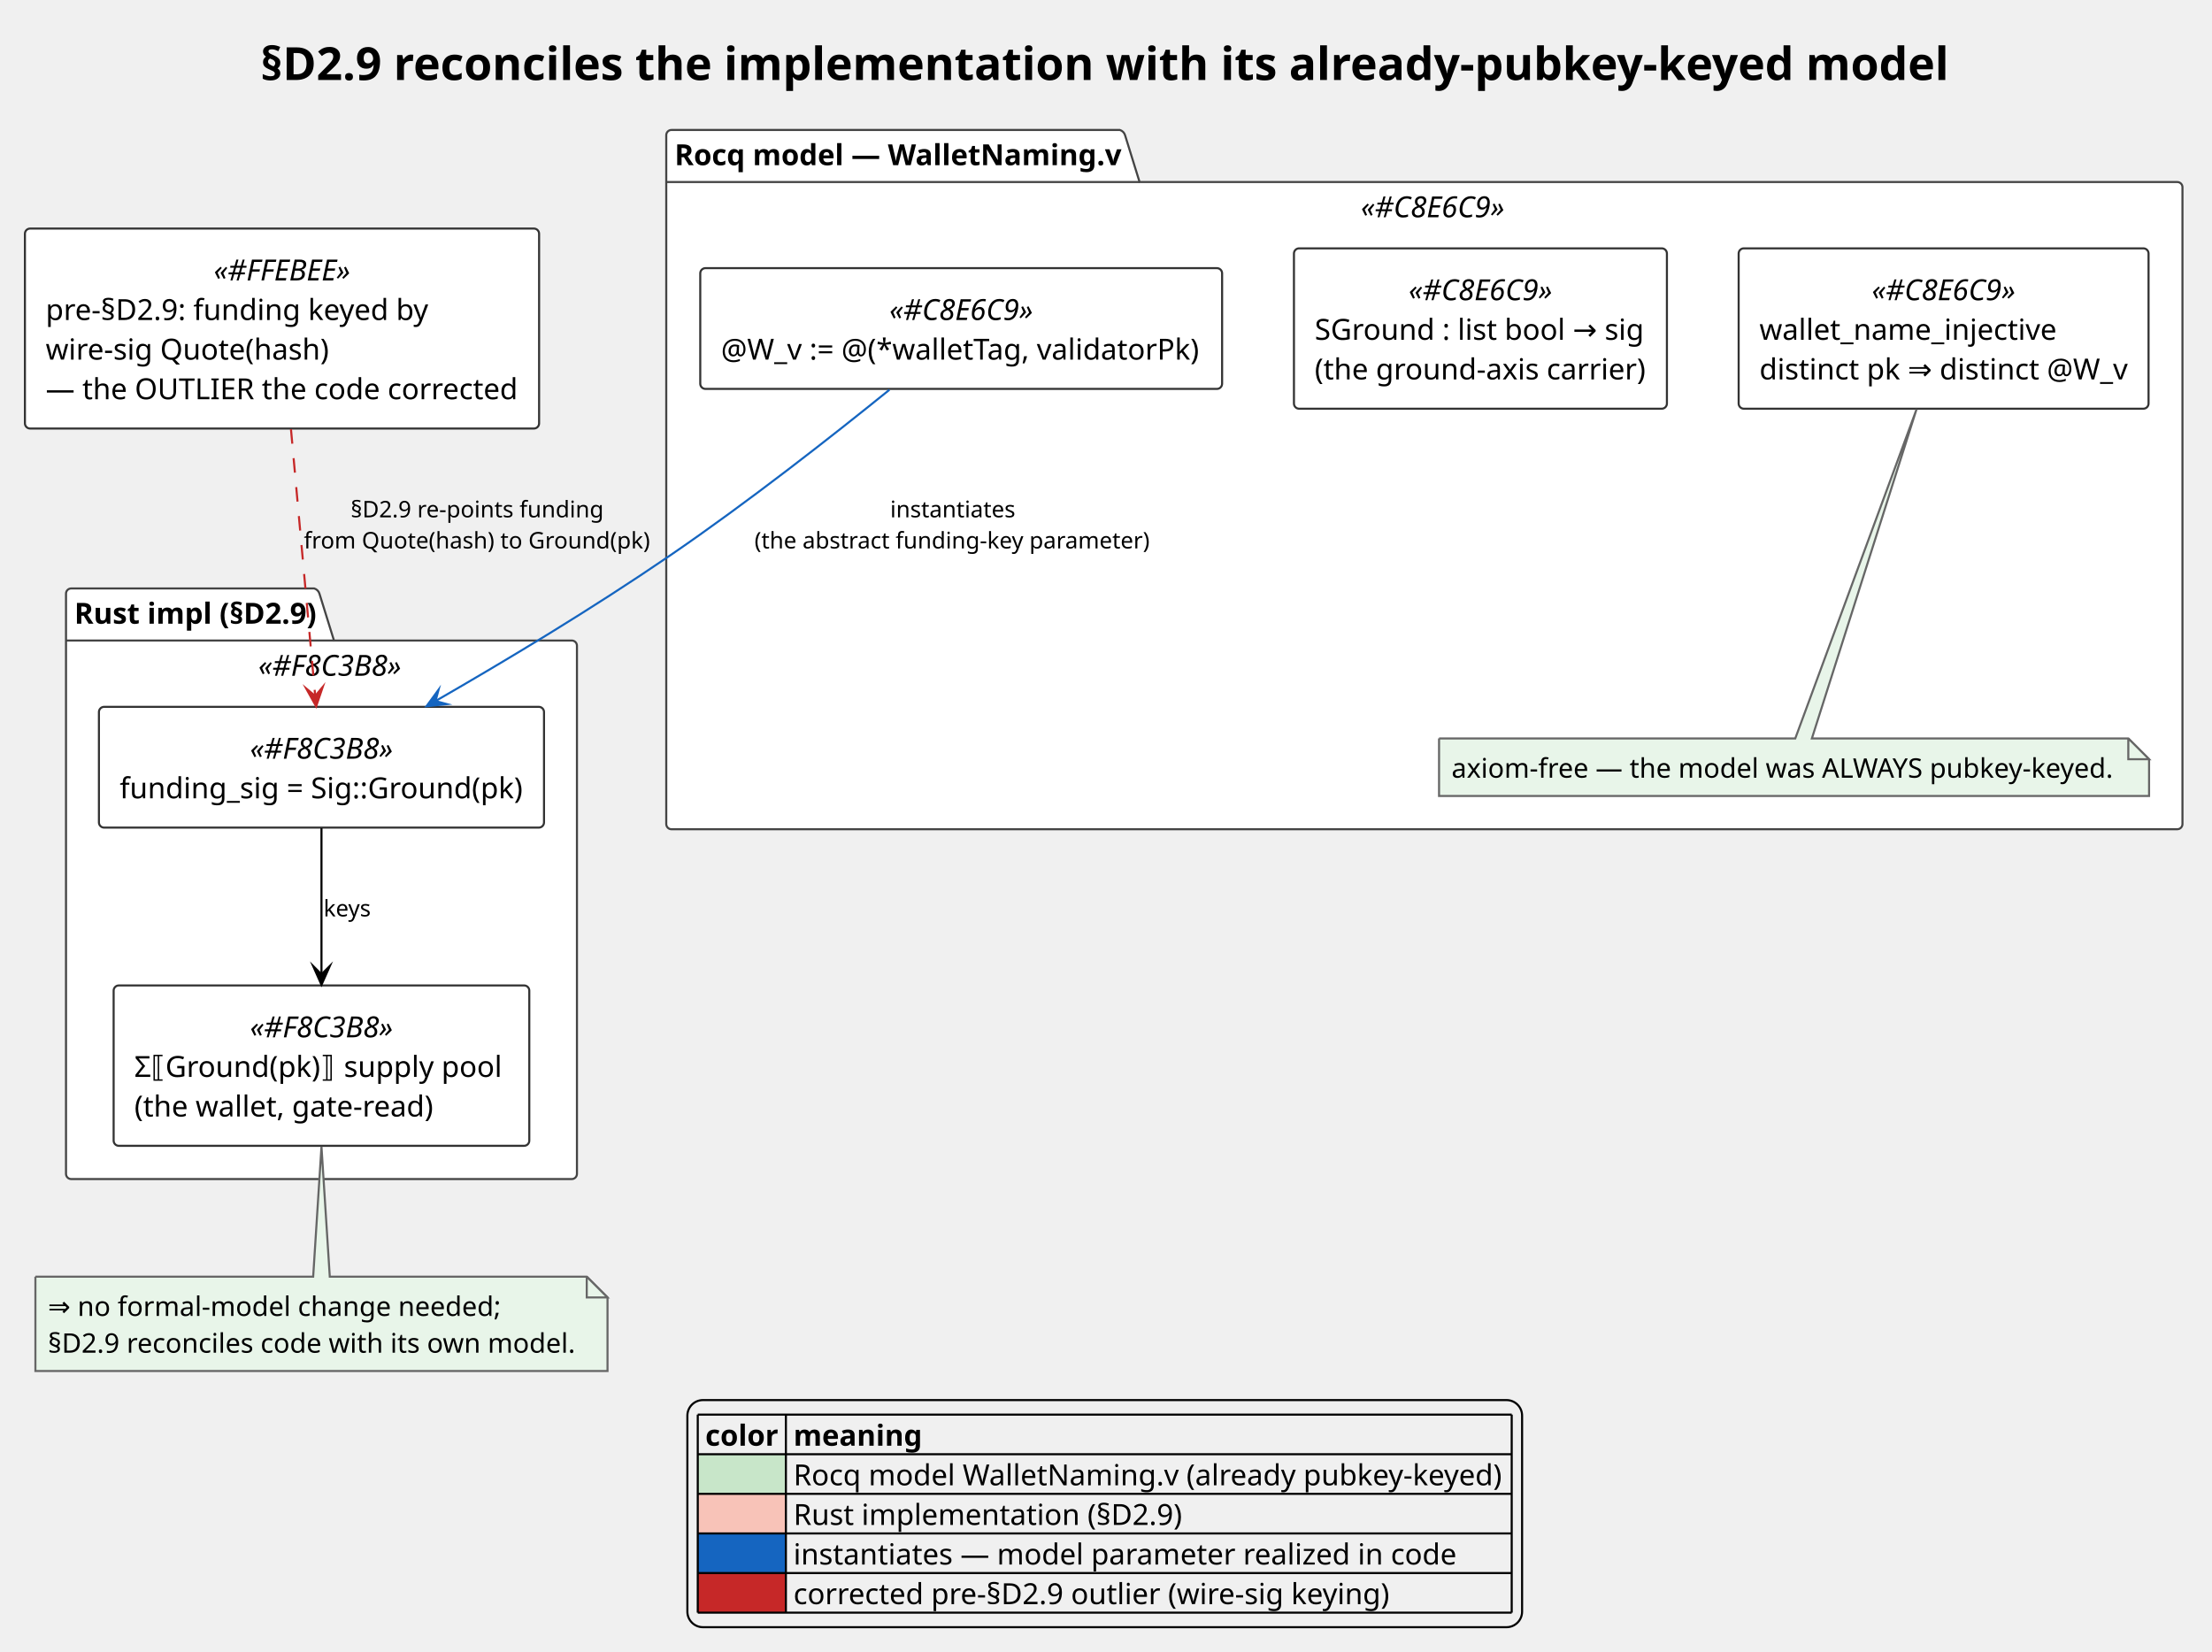
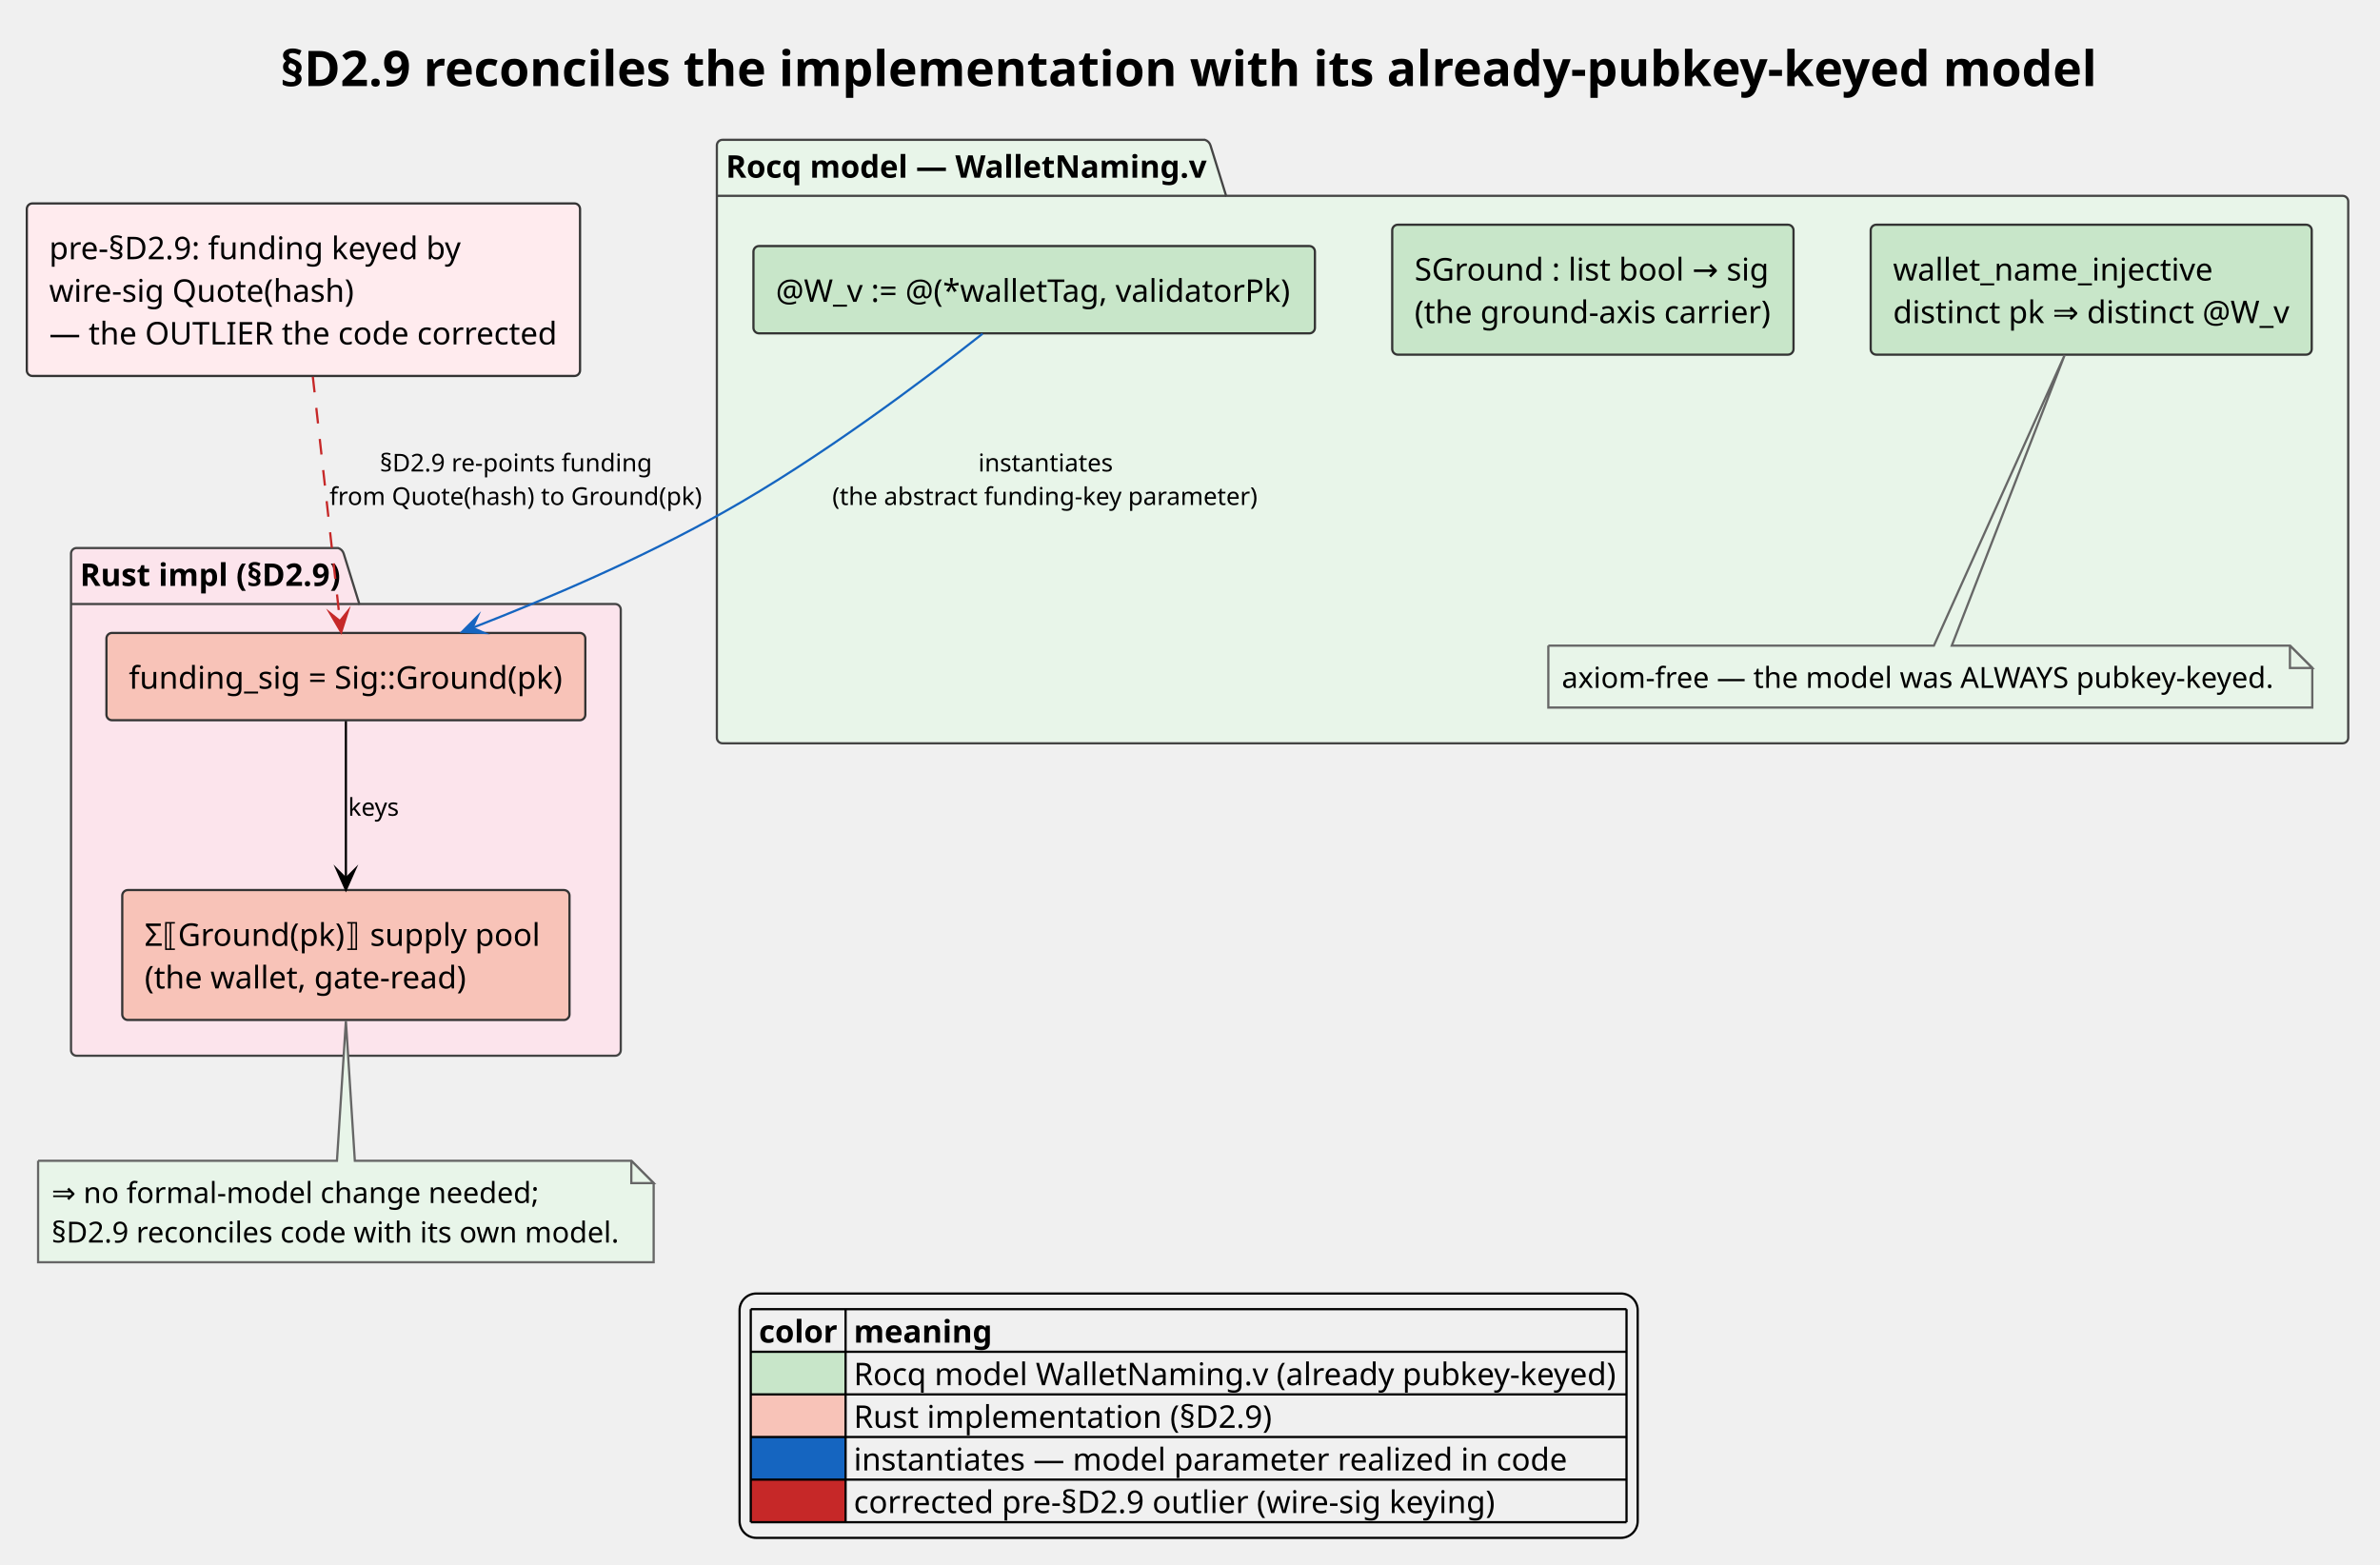
- <svg xmlns="http://www.w3.org/2000/svg" contentStyleType="text/css" data-diagram-type="DESCRIPTION" height="795px" preserveAspectRatio="none" style="width:1065px;height:795px;background:#FFFFFF;" version="1.1" viewBox="0 0 1065 795" width="1065px" zoomAndPan="magnify">
+ <svg xmlns="http://www.w3.org/2000/svg" contentStyleType="text/css" data-diagram-type="DESCRIPTION" height="700px" preserveAspectRatio="none" style="width:1065px;height:700px;background:#FFFFFF;" version="1.1" viewBox="0 0 1065 700" width="1065px" zoomAndPan="magnify">
  <defs />
  <g>
    <g class="title" data-source-line="28">
      <text fill="#000000" font-family="'sans-serif'" font-size="22" font-weight="700" lengthAdjust="spacing" textLength="813.079" x="125.351" y="38.518">§D2.9 reconciles the implementation with its already-pubkey-keyed model</text>
    </g>
    <g class="cluster" data-qualified-name="Rocq model . WalletNaming.v" data-source-line="30" id="ent0001">
-       <path d="M323.28,62.566 L539.165,62.566 A3.75,3.75 0 0 1 541.665,65.066 L548.665,87.634 L1048.28,87.634 A2.5,2.5 0 0 1 1050.78,90.134 L1050.78,396.726 A2.5,2.5 0 0 1 1048.28,399.226 L323.28,399.226 A2.5,2.5 0 0 1 320.78,396.726 L320.78,65.066 A2.5,2.5 0 0 1 323.28,62.566" fill="#FFFFFF" style="stroke:#444444;stroke-width:1;" />
+       <path d="M323.28,62.566 L539.165,62.566 A3.75,3.75 0 0 1 541.665,65.066 L548.665,87.634 L1048.28,87.634 A2.5,2.5 0 0 1 1050.78,90.134 L1050.78,330.126 A2.5,2.5 0 0 1 1048.28,332.626 L323.28,332.626 A2.5,2.5 0 0 1 320.78,330.126 L320.78,65.066 A2.5,2.5 0 0 1 323.28,62.566" fill="#E8F5E9" style="stroke:#444444;stroke-width:1;" />
      <line style="stroke:#444444;stroke-width:1;" x1="320.78" x2="548.665" y1="87.634" y2="87.634" />
      <text fill="#000000" font-family="'sans-serif'" font-size="14" font-weight="700" lengthAdjust="spacing" textLength="214.885" x="324.78" y="79.532">Rocq model — WalletNaming.v</text>
-       <text fill="#000000" font-family="'sans-serif'" font-size="14" font-style="italic" lengthAdjust="spacing" textLength="69.174" x="655.193" y="104.6">«#C8E6C9»</text>
    </g>
    <g class="cluster" data-qualified-name="Rust impl ..D2.9." data-source-line="39" id="ent0008">
-       <path d="M34.28,283.306 L151.298,283.306 A3.75,3.75 0 0 1 153.798,285.806 L160.798,308.374 L275.28,308.374 A2.5,2.5 0 0 1 277.78,310.874 L277.78,565.146 A2.5,2.5 0 0 1 275.28,567.646 L34.28,567.646 A2.5,2.5 0 0 1 31.78,565.146 L31.78,285.806 A2.5,2.5 0 0 1 34.28,283.306" fill="#FFFFFF" style="stroke:#444444;stroke-width:1;" />
-       <line style="stroke:#444444;stroke-width:1;" x1="31.78" x2="160.798" y1="308.374" y2="308.374" />
-       <text fill="#000000" font-family="'sans-serif'" font-size="14" font-weight="700" lengthAdjust="spacing" textLength="116.017" x="35.78" y="300.272">Rust impl (§D2.9)</text>
-       <text fill="#000000" font-family="'sans-serif'" font-size="14" font-style="italic" lengthAdjust="spacing" textLength="68.838" x="124.361" y="325.34">«#F8C3B8»</text>
+       <path d="M34.28,245.236 L151.298,245.236 A3.75,3.75 0 0 1 153.798,247.736 L160.798,270.304 L275.28,270.304 A2.5,2.5 0 0 1 277.78,272.804 L277.78,469.946 A2.5,2.5 0 0 1 275.28,472.446 L34.28,472.446 A2.5,2.5 0 0 1 31.78,469.946 L31.78,247.736 A2.5,2.5 0 0 1 34.28,245.236" fill="#FCE4EC" style="stroke:#444444;stroke-width:1;" />
+       <line style="stroke:#444444;stroke-width:1;" x1="31.78" x2="160.798" y1="270.304" y2="270.304" />
+       <text fill="#000000" font-family="'sans-serif'" font-size="14" font-weight="700" lengthAdjust="spacing" textLength="116.017" x="35.78" y="262.202">Rust impl (§D2.9)</text>
    </g>
    <g class="entity" data-qualified-name="Rocq model . WalletNaming.v.WV" data-source-line="31" id="ent0002">
-       <rect fill="#FFFFFF" height="58.136" rx="2.5" ry="2.5" style="stroke:#333333;stroke-width:1;" width="251.251" x="337.15" y="129.096" />
-       <text fill="#000000" font-family="'sans-serif'" font-size="14" font-style="italic" lengthAdjust="spacing" textLength="69.174" x="428.189" y="154.062">«#C8E6C9»</text>
-       <text fill="#000000" font-family="'sans-serif'" font-size="14" lengthAdjust="spacing" textLength="231.251" x="347.15" y="173.13">@W_v := @(*walletTag, validatorPk)</text>
+       <rect fill="#C8E6C9" height="39.068" rx="2.5" ry="2.5" style="stroke:#333333;stroke-width:1;" width="251.251" x="337.15" y="110.106" />
+       <text fill="#000000" font-family="'sans-serif'" font-size="14" lengthAdjust="spacing" textLength="231.251" x="347.15" y="135.072">@W_v := @(*walletTag, validatorPk)</text>
    </g>
    <g class="entity" data-qualified-name="Rocq model . WalletNaming.v.SGROUND" data-source-line="32" id="ent0003">
-       <rect fill="#FFFFFF" height="77.204" rx="2.5" ry="2.5" style="stroke:#333333;stroke-width:1;" width="179.571" x="622.99" y="119.566" />
-       <text fill="#000000" font-family="'sans-serif'" font-size="14" font-style="italic" lengthAdjust="spacing" textLength="69.174" x="678.189" y="144.532">«#C8E6C9»</text>
-       <text fill="#000000" font-family="'sans-serif'" font-size="14" lengthAdjust="spacing" textLength="158.8" x="632.99" y="163.6">SGround : list bool → sig</text>
-       <text fill="#000000" font-family="'sans-serif'" font-size="14" lengthAdjust="spacing" textLength="159.571" x="632.99" y="182.668">(the ground-axis carrier)</text>
+       <rect fill="#C8E6C9" height="58.136" rx="2.5" ry="2.5" style="stroke:#333333;stroke-width:1;" width="179.571" x="622.99" y="100.566" />
+       <text fill="#000000" font-family="'sans-serif'" font-size="14" lengthAdjust="spacing" textLength="158.8" x="632.99" y="125.532">SGround : list bool → sig</text>
+       <text fill="#000000" font-family="'sans-serif'" font-size="14" lengthAdjust="spacing" textLength="159.571" x="632.99" y="144.6">(the ground-axis carrier)</text>
    </g>
    <g class="entity" data-qualified-name="Rocq model . WalletNaming.v.INJ" data-source-line="33" id="ent0004">
-       <rect fill="#FFFFFF" height="77.204" rx="2.5" ry="2.5" style="stroke:#333333;stroke-width:1;" width="197.35" x="837.1" y="119.566" />
-       <text fill="#000000" font-family="'sans-serif'" font-size="14" font-style="italic" lengthAdjust="spacing" textLength="69.174" x="901.188" y="144.532">«#C8E6C9»</text>
-       <text fill="#000000" font-family="'sans-serif'" font-size="14" lengthAdjust="spacing" textLength="143.121" x="847.1" y="163.6">wallet_name_injective</text>
-       <text fill="#000000" font-family="'sans-serif'" font-size="14" lengthAdjust="spacing" textLength="177.35" x="847.1" y="182.668">distinct pk ⇒ distinct @W_v</text>
+       <rect fill="#C8E6C9" height="58.136" rx="2.5" ry="2.5" style="stroke:#333333;stroke-width:1;" width="197.35" x="837.1" y="100.566" />
+       <text fill="#000000" font-family="'sans-serif'" font-size="14" lengthAdjust="spacing" textLength="143.121" x="847.1" y="125.532">wallet_name_injective</text>
+       <text fill="#000000" font-family="'sans-serif'" font-size="14" lengthAdjust="spacing" textLength="177.35" x="847.1" y="144.6">distinct pk ⇒ distinct @W_v</text>
    </g>
    <g class="entity" data-qualified-name="Rocq model . WalletNaming.v.GMN5" data-source-line="35" id="ent0006">
-       <path d="M692.85,355.516 L692.85,383.222 A0,0 0 0 0 692.85,383.222 L1034.703,383.222 A0,0 0 0 0 1034.703,383.222 L1034.703,365.516 L1024.703,355.516 L872.36,355.516 L922.74,197.056 L864.36,355.516 L692.85,355.516 A0,0 0 0 0 692.85,355.516" fill="#E8F5E9" style="stroke:#666666;stroke-width:1;" />
-       <path d="M1024.703,355.516 L1024.703,365.516 L1034.703,365.516 L1024.703,355.516" fill="#E8F5E9" style="stroke:#666666;stroke-width:1;" />
-       <text fill="#000000" font-family="'sans-serif'" font-size="13" lengthAdjust="spacing" textLength="320.853" x="698.85" y="374.413">axiom-free — the model was ALWAYS pubkey-keyed.</text>
+       <path d="M692.85,288.926 L692.85,316.632 A0,0 0 0 0 692.85,316.632 L1034.703,316.632 A0,0 0 0 0 1034.703,316.632 L1034.703,298.926 L1024.703,288.926 L873.38,288.926 L923.89,158.896 L865.38,288.926 L692.85,288.926 A0,0 0 0 0 692.85,288.926" fill="#E8F5E9" style="stroke:#666666;stroke-width:1;" />
+       <path d="M1024.703,288.926 L1024.703,298.926 L1034.703,298.926 L1024.703,288.926" fill="#E8F5E9" style="stroke:#666666;stroke-width:1;" />
+       <text fill="#000000" font-family="'sans-serif'" font-size="13" lengthAdjust="spacing" textLength="320.853" x="698.85" y="307.823">axiom-free — the model was ALWAYS pubkey-keyed.</text>
    </g>
    <g class="entity" data-qualified-name="Rust impl ..D2.9..FSIG" data-source-line="40" id="ent0009">
-       <rect fill="#FFFFFF" height="58.136" rx="2.5" ry="2.5" style="stroke:#333333;stroke-width:1;" width="214.291" x="47.63" y="340.306" />
-       <text fill="#000000" font-family="'sans-serif'" font-size="14" font-style="italic" lengthAdjust="spacing" textLength="68.838" x="120.357" y="365.272">«#F8C3B8»</text>
-       <text fill="#000000" font-family="'sans-serif'" font-size="14" lengthAdjust="spacing" textLength="194.291" x="57.63" y="384.34">funding_sig = Sig::Ground(pk)</text>
+       <rect fill="#F8C3B8" height="39.068" rx="2.5" ry="2.5" style="stroke:#333333;stroke-width:1;" width="214.291" x="47.63" y="283.236" />
+       <text fill="#000000" font-family="'sans-serif'" font-size="14" lengthAdjust="spacing" textLength="194.291" x="57.63" y="308.202">funding_sig = Sig::Ground(pk)</text>
    </g>
    <g class="entity" data-qualified-name="Rust impl ..D2.9..POOL" data-source-line="41" id="ent0010">
-       <rect fill="#FFFFFF" height="77.204" rx="2.5" ry="2.5" style="stroke:#333333;stroke-width:1;" width="200.127" x="54.71" y="474.436" />
-       <text fill="#000000" font-family="'sans-serif'" font-size="14" font-style="italic" lengthAdjust="spacing" textLength="68.838" x="120.354" y="499.402">«#F8C3B8»</text>
-       <text fill="#000000" font-family="'sans-serif'" font-size="14" lengthAdjust="spacing" textLength="180.127" x="64.71" y="518.47">Σ⟦Ground(pk)⟧  supply pool</text>
-       <text fill="#000000" font-family="'sans-serif'" font-size="14" lengthAdjust="spacing" textLength="144.129" x="64.71" y="537.538">(the wallet, gate-read)</text>
+       <rect fill="#F8C3B8" height="58.136" rx="2.5" ry="2.5" style="stroke:#333333;stroke-width:1;" width="200.127" x="54.71" y="398.306" />
+       <text fill="#000000" font-family="'sans-serif'" font-size="14" lengthAdjust="spacing" textLength="180.127" x="64.71" y="423.272">Σ⟦Ground(pk)⟧  supply pool</text>
+       <text fill="#000000" font-family="'sans-serif'" font-size="14" lengthAdjust="spacing" textLength="144.129" x="64.71" y="442.34">(the wallet, gate-read)</text>
    </g>
    <g class="entity" data-qualified-name="OUTLIER" data-source-line="49" id="ent0013">
-       <rect fill="#FFFFFF" height="96.272" rx="2.5" ry="2.5" style="stroke:#333333;stroke-width:1;" width="247.555" x="12" y="110.036" />
-       <text fill="#000000" font-family="'sans-serif'" font-size="14" font-style="italic" lengthAdjust="spacing" textLength="65.744" x="102.906" y="135.002">«#FFEBEE»</text>
-       <text fill="#000000" font-family="'sans-serif'" font-size="14" lengthAdjust="spacing" textLength="185.009" x="22" y="154.07">pre-§D2.9: funding keyed by</text>
-       <text fill="#000000" font-family="'sans-serif'" font-size="14" lengthAdjust="spacing" textLength="136.639" x="22" y="173.138">wire-sig Quote(hash)</text>
-       <text fill="#000000" font-family="'sans-serif'" font-size="14" lengthAdjust="spacing" textLength="227.555" x="22" y="192.206">— the OUTLIER the code corrected</text>
+       <rect fill="#FFEBEE" height="77.204" rx="2.5" ry="2.5" style="stroke:#333333;stroke-width:1;" width="247.555" x="12" y="91.036" />
+       <text fill="#000000" font-family="'sans-serif'" font-size="14" lengthAdjust="spacing" textLength="185.009" x="22" y="116.002">pre-§D2.9: funding keyed by</text>
+       <text fill="#000000" font-family="'sans-serif'" font-size="14" lengthAdjust="spacing" textLength="136.639" x="22" y="135.07">wire-sig Quote(hash)</text>
+       <text fill="#000000" font-family="'sans-serif'" font-size="14" lengthAdjust="spacing" textLength="227.555" x="22" y="154.138">— the OUTLIER the code corrected</text>
    </g>
    <g class="entity" data-qualified-name="CONCLUSION" data-source-line="53" id="ent0015">
-       <path d="M17.05,614.646 L17.05,660.058 A0,0 0 0 0 17.05,660.058 L292.499,660.058 A0,0 0 0 0 292.499,660.058 L292.499,624.646 L282.499,614.646 L158.78,614.646 L154.78,552.066 L150.78,614.646 L17.05,614.646 A0,0 0 0 0 17.05,614.646" fill="#E8F5E9" style="stroke:#666666;stroke-width:1;" />
-       <path d="M282.499,614.646 L282.499,624.646 L292.499,624.646 L282.499,614.646" fill="#E8F5E9" style="stroke:#666666;stroke-width:1;" />
-       <text fill="#000000" font-family="'sans-serif'" font-size="13" lengthAdjust="spacing" textLength="218.139" x="23.05" y="633.543">⇒ no formal-model change needed;</text>
-       <text fill="#000000" font-family="'sans-serif'" font-size="13" lengthAdjust="spacing" textLength="254.449" x="23.05" y="651.249">§D2.9 reconciles code with its own model.</text>
+       <path d="M17.05,519.446 L17.05,564.858 A0,0 0 0 0 17.05,564.858 L292.499,564.858 A0,0 0 0 0 292.499,564.858 L292.499,529.446 L282.499,519.446 L158.78,519.446 L154.78,456.836 L150.78,519.446 L17.05,519.446 A0,0 0 0 0 17.05,519.446" fill="#E8F5E9" style="stroke:#666666;stroke-width:1;" />
+       <path d="M282.499,519.446 L282.499,529.446 L292.499,529.446 L282.499,519.446" fill="#E8F5E9" style="stroke:#666666;stroke-width:1;" />
+       <text fill="#000000" font-family="'sans-serif'" font-size="13" lengthAdjust="spacing" textLength="218.139" x="23.05" y="538.343">⇒ no formal-model change needed;</text>
+       <text fill="#000000" font-family="'sans-serif'" font-size="13" lengthAdjust="spacing" textLength="254.449" x="23.05" y="556.049">§D2.9 reconciles code with its own model.</text>
    </g>
    <g class="link" data-entity-1="ent0009" data-entity-2="ent0010" data-link-type="dependency" data-source-line="42" id="lnk11">
-       <path d="M154.78,398.696 C154.78,420.346 154.78,445.376 154.78,469.096" fill="none" id="FSIG-to-POOL" style="stroke:#000000;stroke-width:1;" />
-       <polygon fill="#000000" points="154.78,474.096,158.78,465.096,154.78,469.096,150.78,465.096,154.78,474.096" style="stroke:#000000;stroke-width:1;stroke-linejoin:miter;stroke-miterlimit:10;" />
-       <text fill="#000000" font-family="'sans-serif'" font-size="11" lengthAdjust="spacing" textLength="22.957" x="155.78" y="441.195">keys</text>
+       <path d="M154.78,322.666 C154.78,342.816 154.78,369.956 154.78,393.126" fill="none" id="FSIG-to-POOL" style="stroke:#000000;stroke-width:1;" />
+       <polygon fill="#000000" points="154.78,398.126,158.78,389.126,154.78,393.126,150.78,389.126,154.78,398.126" style="stroke:#000000;stroke-width:1;stroke-linejoin:miter;stroke-miterlimit:10;" />
+       <text fill="#000000" font-family="'sans-serif'" font-size="11" lengthAdjust="spacing" textLength="22.957" x="155.78" y="365.065">keys</text>
    </g>
    <g class="link" data-entity-1="ent0002" data-entity-2="ent0009" data-link-type="dependency" data-source-line="46" id="lnk12">
-       <path d="M428.23,187.656 C400.4,210.166 359.92,241.916 322.78,267.306 C284.42,293.526 243.543,318.022 209.683,337.512" fill="none" id="WV-to-FSIG" style="stroke:#1565C0;stroke-width:1;" />
-       <polygon fill="#1565C0" points="205.35,340.006,215.146,338.983,209.683,337.512,211.155,332.05,205.35,340.006" style="stroke:#1565C0;stroke-width:1;stroke-linejoin:miter;stroke-miterlimit:10;" />
-       <text fill="#000000" font-family="'sans-serif'" font-size="11" lengthAdjust="spacing" textLength="60.269" x="428.589" y="249.065">instantiates</text>
-       <text fill="#000000" font-family="'sans-serif'" font-size="11" lengthAdjust="spacing" textLength="190.926" x="363.26" y="264.047">(the abstract funding-key parameter)</text>
+       <path d="M439.68,149.336 C412.89,170.476 366.87,205.066 323.78,229.236 C286.05,250.406 245.57,267.674 211.44,280.944" fill="none" id="WV-to-FSIG" style="stroke:#1565C0;stroke-width:1;" />
+       <polygon fill="#1565C0" points="206.78,282.756,216.618,283.223,211.44,280.944,213.719,275.767,206.78,282.756" style="stroke:#1565C0;stroke-width:1;stroke-linejoin:miter;stroke-miterlimit:10;" />
+       <text fill="#000000" font-family="'sans-serif'" font-size="11" lengthAdjust="spacing" textLength="60.269" x="437.759" y="210.995">instantiates</text>
+       <text fill="#000000" font-family="'sans-serif'" font-size="11" lengthAdjust="spacing" textLength="190.926" x="372.43" y="225.977">(the abstract funding-key parameter)</text>
    </g>
    <g class="link" data-entity-1="ent0013" data-entity-2="ent0009" data-link-type="dependency" data-source-line="50" id="lnk14">
-       <path d="M140.09,206.636 C143.82,247.746 148.648,300.857 151.757,335.077" fill="none" id="OUTLIER-to-FSIG" style="stroke:#C62828;stroke-width:1;stroke-dasharray:7,7;" />
-       <polygon fill="#C62828" points="152.21,340.056,155.379,330.731,151.757,335.077,147.412,331.455,152.21,340.056" style="stroke:#C62828;stroke-width:1;stroke-linejoin:miter;stroke-miterlimit:10;" />
-       <text fill="#000000" font-family="'sans-serif'" font-size="11" lengthAdjust="spacing" textLength="122.055" x="168.819" y="249.065">§D2.9 re-points funding</text>
-       <text fill="#000000" font-family="'sans-serif'" font-size="11" lengthAdjust="spacing" textLength="167.133" x="146.28" y="264.047">from Quote(hash) to Ground(pk)</text>
+       <path d="M139.99,168.616 C143.93,204.066 149.089,250.527 152.129,277.937" fill="none" id="OUTLIER-to-FSIG" style="stroke:#C62828;stroke-width:1;stroke-dasharray:7,7;" />
+       <polygon fill="#C62828" points="152.68,282.906,155.663,273.52,152.129,277.937,147.712,274.402,152.68,282.906" style="stroke:#C62828;stroke-width:1;stroke-linejoin:miter;stroke-miterlimit:10;" />
+       <text fill="#000000" font-family="'sans-serif'" font-size="11" lengthAdjust="spacing" textLength="122.055" x="169.959" y="210.995">§D2.9 re-points funding</text>
+       <text fill="#000000" font-family="'sans-serif'" font-size="11" lengthAdjust="spacing" textLength="167.133" x="147.42" y="225.977">from Quote(hash) to Ground(pk)</text>
    </g>
    <g class="legend" data-source-line="58">
-       <rect fill="none" height="109.34" rx="7.5" ry="7.5" style="stroke:#000000;stroke-width:1;" width="401.887" x="330.947" y="674.058" />
-       <text fill="#000000" font-family="'sans-serif'" font-size="14" font-weight="700" lengthAdjust="spacing" textLength="35.154" x="339.587" y="696.024">color</text>
-       <text fill="#000000" font-family="'sans-serif'" font-size="14" font-weight="700" lengthAdjust="spacing" textLength="61.628" x="382.021" y="696.024">meaning</text>
-       <rect fill="#C8E6C9" height="19.068" style="stroke:none;stroke-width:1;" width="42.434" x="335.947" y="700.126" />
-       <text fill="#000000" font-family="'sans-serif'" font-size="14" lengthAdjust="spacing" textLength="3.64" x="335.947" y="715.092"> </text>
-       <text fill="#000000" font-family="'sans-serif'" font-size="14" lengthAdjust="spacing" textLength="342.173" x="382.021" y="715.092">Rocq model WalletNaming.v (already pubkey-keyed)</text>
-       <rect fill="#F8C3B8" height="19.068" style="stroke:none;stroke-width:1;" width="42.434" x="335.947" y="719.194" />
-       <text fill="#000000" font-family="'sans-serif'" font-size="14" lengthAdjust="spacing" textLength="3.64" x="335.947" y="734.16"> </text>
-       <text fill="#000000" font-family="'sans-serif'" font-size="14" lengthAdjust="spacing" textLength="187.123" x="382.021" y="734.16">Rust implementation (§D2.9)</text>
-       <rect fill="#1565C0" height="19.068" style="stroke:none;stroke-width:1;" width="42.434" x="335.947" y="738.262" />
-       <text fill="#000000" font-family="'sans-serif'" font-size="14" lengthAdjust="spacing" textLength="3.64" x="335.947" y="753.228"> </text>
-       <text fill="#000000" font-family="'sans-serif'" font-size="14" lengthAdjust="spacing" textLength="319.843" x="382.021" y="753.228">instantiates — model parameter realized in code</text>
-       <rect fill="#C62828" height="19.068" style="stroke:none;stroke-width:1;" width="42.434" x="335.947" y="757.33" />
-       <text fill="#000000" font-family="'sans-serif'" font-size="14" lengthAdjust="spacing" textLength="3.64" x="335.947" y="772.296"> </text>
-       <text fill="#000000" font-family="'sans-serif'" font-size="14" lengthAdjust="spacing" textLength="288.049" x="382.021" y="772.296">corrected pre-§D2.9 outlier (wire-sig keying)</text>
-       <line style="stroke:#000000;stroke-width:1;" x1="335.947" x2="727.833" y1="681.058" y2="681.058" />
-       <line style="stroke:#000000;stroke-width:1;" x1="335.947" x2="727.833" y1="700.126" y2="700.126" />
-       <line style="stroke:#000000;stroke-width:1;" x1="335.947" x2="727.833" y1="719.194" y2="719.194" />
-       <line style="stroke:#000000;stroke-width:1;" x1="335.947" x2="727.833" y1="738.262" y2="738.262" />
-       <line style="stroke:#000000;stroke-width:1;" x1="335.947" x2="727.833" y1="757.33" y2="757.33" />
-       <line style="stroke:#000000;stroke-width:1;" x1="335.947" x2="727.833" y1="776.398" y2="776.398" />
-       <line style="stroke:#000000;stroke-width:1;" x1="335.947" x2="335.947" y1="681.058" y2="776.398" />
-       <line style="stroke:#000000;stroke-width:1;" x1="378.381" x2="378.381" y1="681.058" y2="776.398" />
-       <line style="stroke:#000000;stroke-width:1;" x1="727.833" x2="727.833" y1="681.058" y2="776.398" />
+       <rect fill="none" height="109.34" rx="7.5" ry="7.5" style="stroke:#000000;stroke-width:1;" width="401.887" x="330.947" y="578.858" />
+       <text fill="#000000" font-family="'sans-serif'" font-size="14" font-weight="700" lengthAdjust="spacing" textLength="35.154" x="339.587" y="600.824">color</text>
+       <text fill="#000000" font-family="'sans-serif'" font-size="14" font-weight="700" lengthAdjust="spacing" textLength="61.628" x="382.021" y="600.824">meaning</text>
+       <rect fill="#C8E6C9" height="19.068" style="stroke:none;stroke-width:1;" width="42.434" x="335.947" y="604.926" />
+       <text fill="#000000" font-family="'sans-serif'" font-size="14" lengthAdjust="spacing" textLength="3.64" x="335.947" y="619.892"> </text>
+       <text fill="#000000" font-family="'sans-serif'" font-size="14" lengthAdjust="spacing" textLength="342.173" x="382.021" y="619.892">Rocq model WalletNaming.v (already pubkey-keyed)</text>
+       <rect fill="#F8C3B8" height="19.068" style="stroke:none;stroke-width:1;" width="42.434" x="335.947" y="623.994" />
+       <text fill="#000000" font-family="'sans-serif'" font-size="14" lengthAdjust="spacing" textLength="3.64" x="335.947" y="638.96"> </text>
+       <text fill="#000000" font-family="'sans-serif'" font-size="14" lengthAdjust="spacing" textLength="187.123" x="382.021" y="638.96">Rust implementation (§D2.9)</text>
+       <rect fill="#1565C0" height="19.068" style="stroke:none;stroke-width:1;" width="42.434" x="335.947" y="643.062" />
+       <text fill="#000000" font-family="'sans-serif'" font-size="14" lengthAdjust="spacing" textLength="3.64" x="335.947" y="658.028"> </text>
+       <text fill="#000000" font-family="'sans-serif'" font-size="14" lengthAdjust="spacing" textLength="319.843" x="382.021" y="658.028">instantiates — model parameter realized in code</text>
+       <rect fill="#C62828" height="19.068" style="stroke:none;stroke-width:1;" width="42.434" x="335.947" y="662.13" />
+       <text fill="#000000" font-family="'sans-serif'" font-size="14" lengthAdjust="spacing" textLength="3.64" x="335.947" y="677.096"> </text>
+       <text fill="#000000" font-family="'sans-serif'" font-size="14" lengthAdjust="spacing" textLength="288.049" x="382.021" y="677.096">corrected pre-§D2.9 outlier (wire-sig keying)</text>
+       <line style="stroke:#000000;stroke-width:1;" x1="335.947" x2="727.833" y1="585.858" y2="585.858" />
+       <line style="stroke:#000000;stroke-width:1;" x1="335.947" x2="727.833" y1="604.926" y2="604.926" />
+       <line style="stroke:#000000;stroke-width:1;" x1="335.947" x2="727.833" y1="623.994" y2="623.994" />
+       <line style="stroke:#000000;stroke-width:1;" x1="335.947" x2="727.833" y1="643.062" y2="643.062" />
+       <line style="stroke:#000000;stroke-width:1;" x1="335.947" x2="727.833" y1="662.13" y2="662.13" />
+       <line style="stroke:#000000;stroke-width:1;" x1="335.947" x2="727.833" y1="681.198" y2="681.198" />
+       <line style="stroke:#000000;stroke-width:1;" x1="335.947" x2="335.947" y1="585.858" y2="681.198" />
+       <line style="stroke:#000000;stroke-width:1;" x1="378.381" x2="378.381" y1="585.858" y2="681.198" />
+       <line style="stroke:#000000;stroke-width:1;" x1="727.833" x2="727.833" y1="585.858" y2="681.198" />
    </g>
  </g>
</svg>
